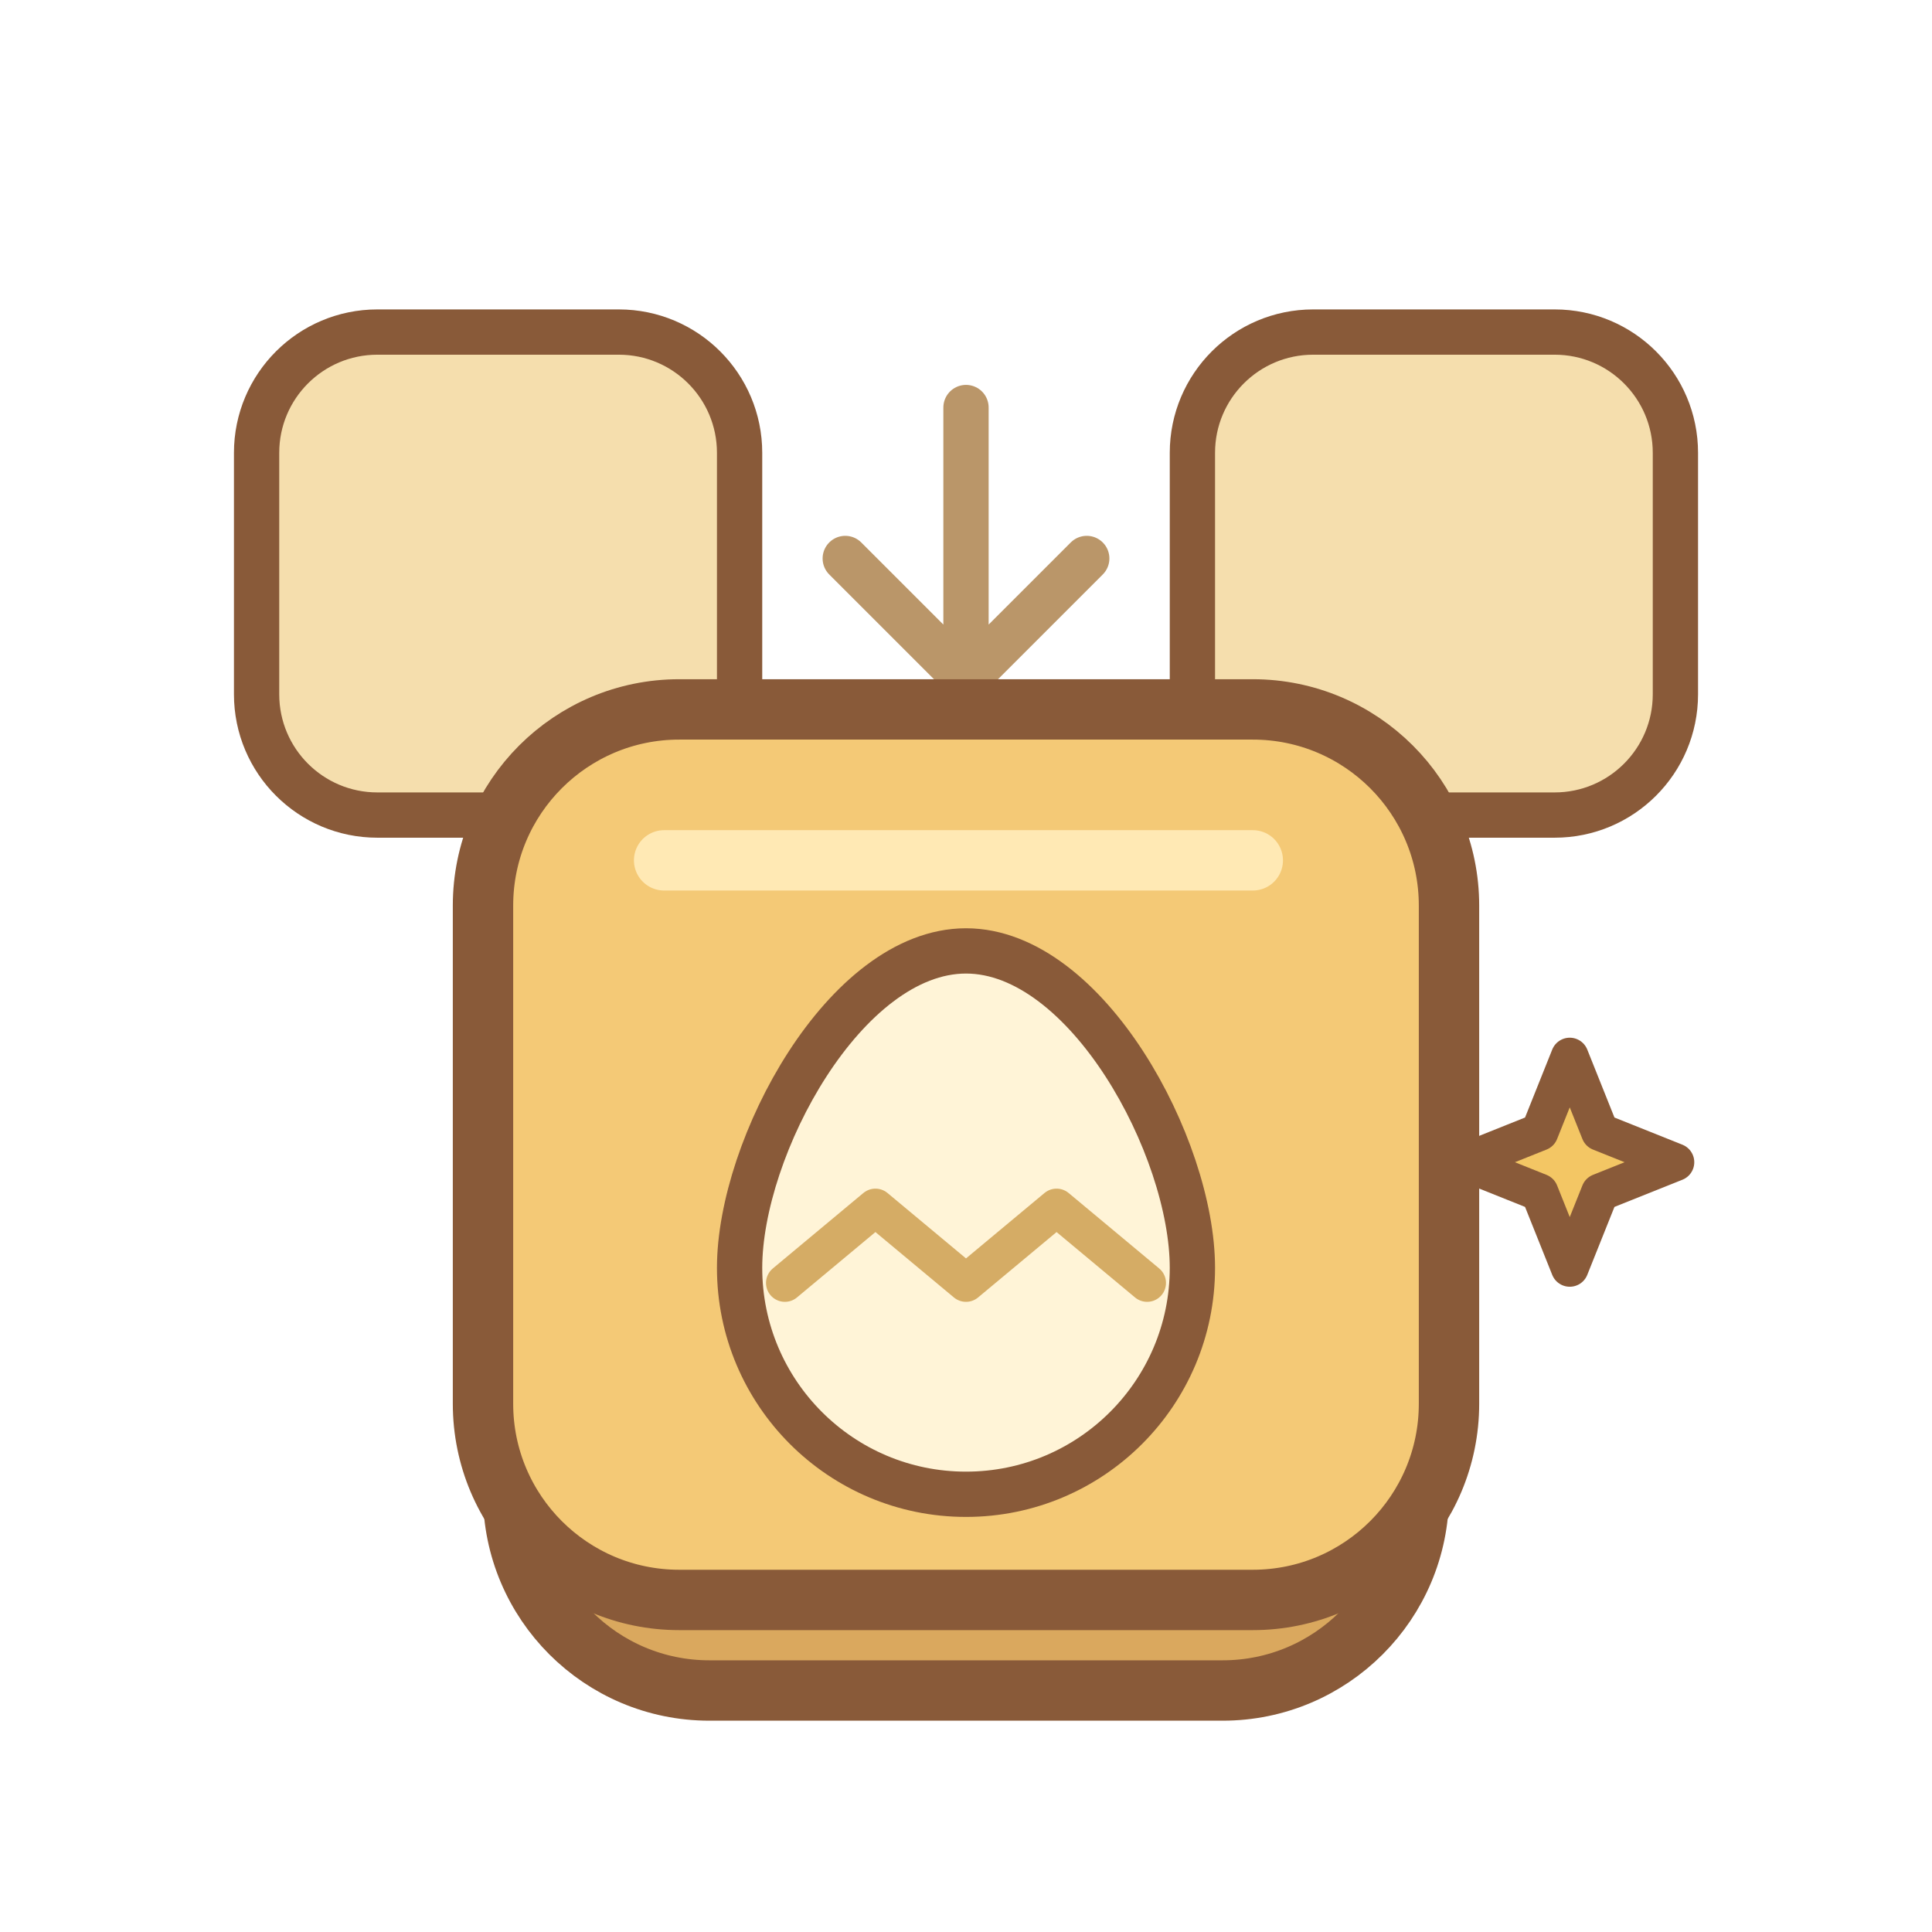
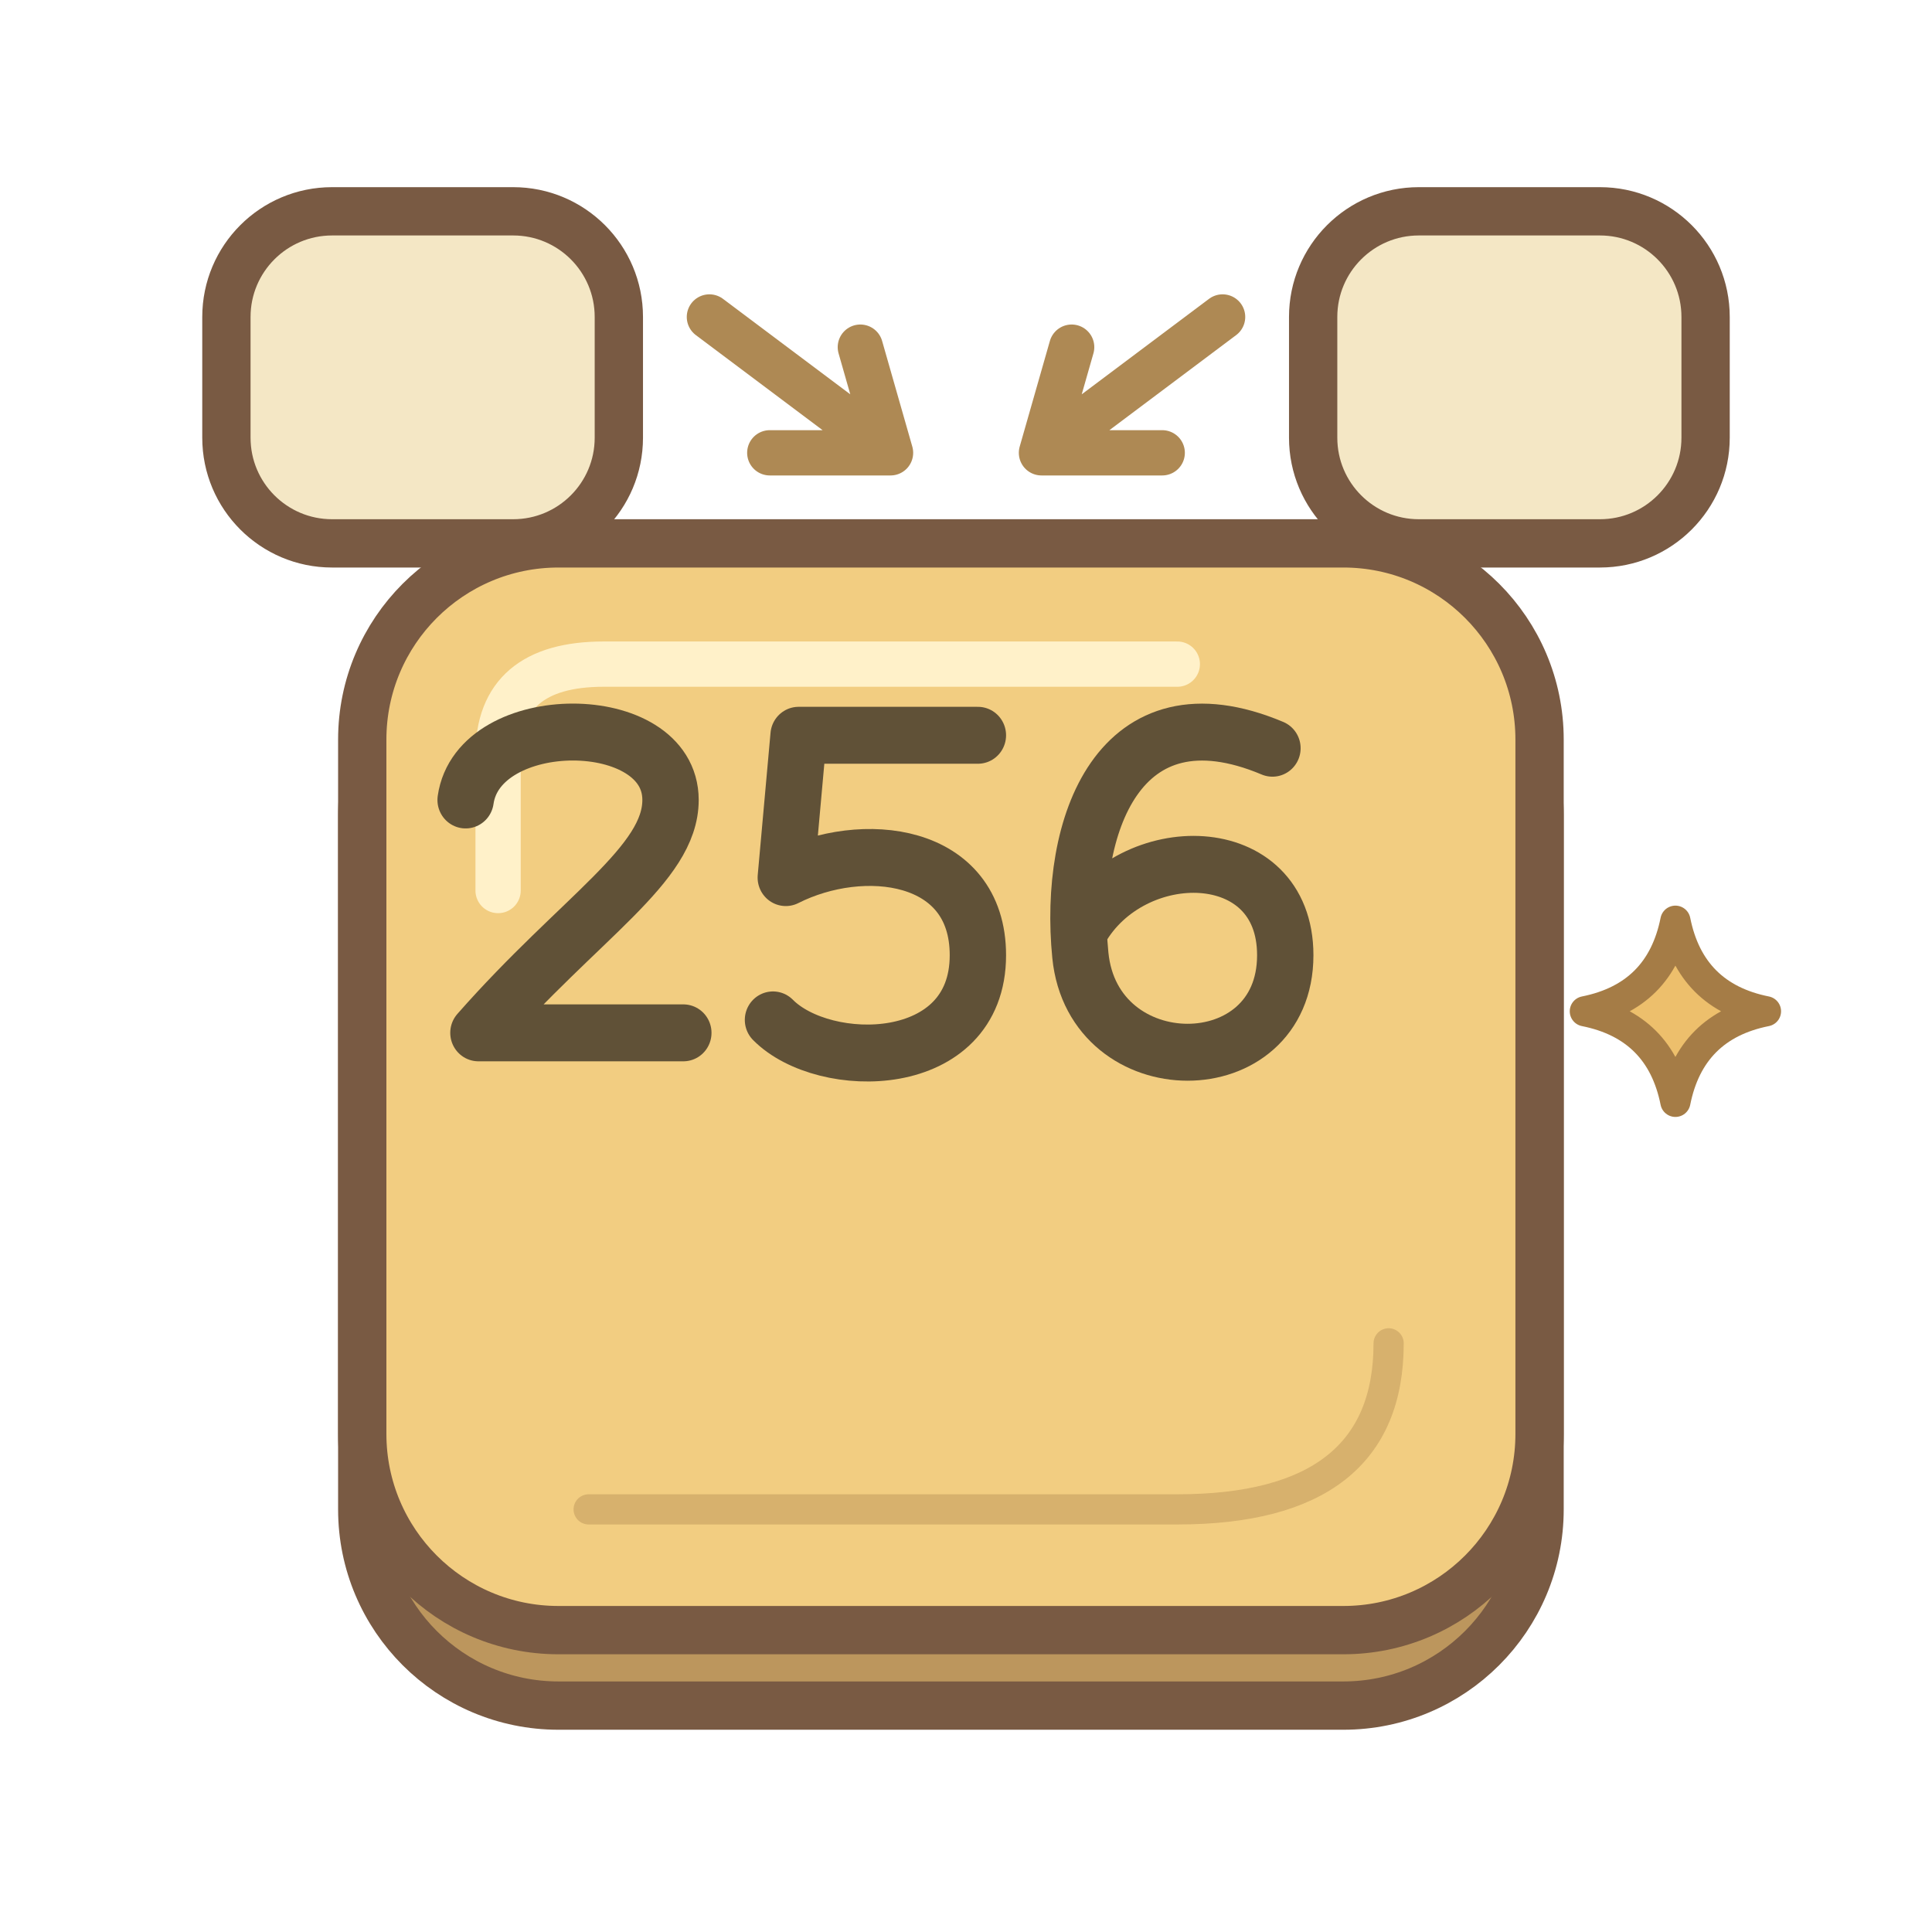
<svg xmlns="http://www.w3.org/2000/svg" width="128" height="128" viewBox="0 0 128 128">
-   <g stroke="#895A39" stroke-width="4" stroke-linecap="round" stroke-linejoin="round">
-     <rect x="17" y="22" width="32" height="32" rx="8" fill="#F5DEAD" stroke-width="3" />
-     <rect x="79" y="22" width="32" height="32" rx="8" fill="#F5DEAD" stroke-width="3" />
-     <path d="m56 37 8 8 8-8m-8-10v18" fill="none" stroke="#BA9669" stroke-width="3" />
-     <rect x="34" y="53" width="60" height="59" rx="13" fill="#DAA85E" />
-     <rect x="32" y="47" width="64" height="59" rx="13" fill="#F4C976" />
-     <path d="M44 57h39" fill="none" stroke="#FFE9B4" stroke-width="4" />
-     <path d="M64 63c-8 0-15 13-15 21a15 15 0 0 0 30 0c0-8-7-21-15-21z" fill="#FFF4D7" stroke-width="3" />
-     <path d="m52 85 6-5 6 5 6-5 6 5" fill="none" stroke="#D5AC65" stroke-width="2.5" />
-     <path d="m104 70 2 5 5 2-5 2-2 5-2-5-5-2 5-2z" fill="#F3C664" stroke-width="2.5" />
+   <g stroke="#795A43" stroke-width="3.2" stroke-linecap="round" stroke-linejoin="round">
+     <rect x="15" y="14" width="26" height="22" rx="7" fill="#F4E7C5" />
+     <rect x="87" y="14" width="26" height="22" rx="7" fill="#F4E7C5" />
+     <path d="M47 21L59 30M81 21L69 30M57 23L59 30L51 30M71 23L69 30L77 30" fill="none" stroke="#AE8954" stroke-width="3" />
+     <rect x="24" y="41" width="78" height="72" rx="13" fill="#BC965D" />
+     <rect x="24" y="36" width="78" height="72" rx="13" fill="#F2CD81" />
+     <path d="M33 59V50Q33 44 40 44H78" fill="none" stroke="#FFF1C9" stroke-width="3" />
+     <path d="M92 89Q92 100 78 100H39" fill="none" stroke="#B68F55" stroke-width="2" stroke-opacity=".45" />
+     <g transform="translate(30 47) scale(0.848485 0.857143)">
+       <g transform="translate(0 0)">
+         <path d="M1 7C2 0 17 0 17 7C17 12 10 16 2 25H18" fill="none" stroke="#605137" stroke-width="4.4" />
+       </g>
+       <g transform="translate(24 0)">
+         <path d="M17 2H3L2 13C8 10 17 11 17 19C17 28 5 28 1 24" fill="none" stroke="#605137" stroke-width="4.4" />
+       </g>
+       <g transform="translate(48 0)">
+         <path d="M16 3C4-2 0 9 1 19C2 29 17 29 17 19C17 10 5 10 1 17" fill="none" stroke="#605137" stroke-width="4.4" />
+       </g>
+     </g>
+     <path d="M111 61Q112 66 117 67Q112 68 111 73Q110 68 105 67Q110 66 111 61Z" fill="#EDBF6C" stroke="#A57C46" stroke-width="2" />
  </g>
</svg>
